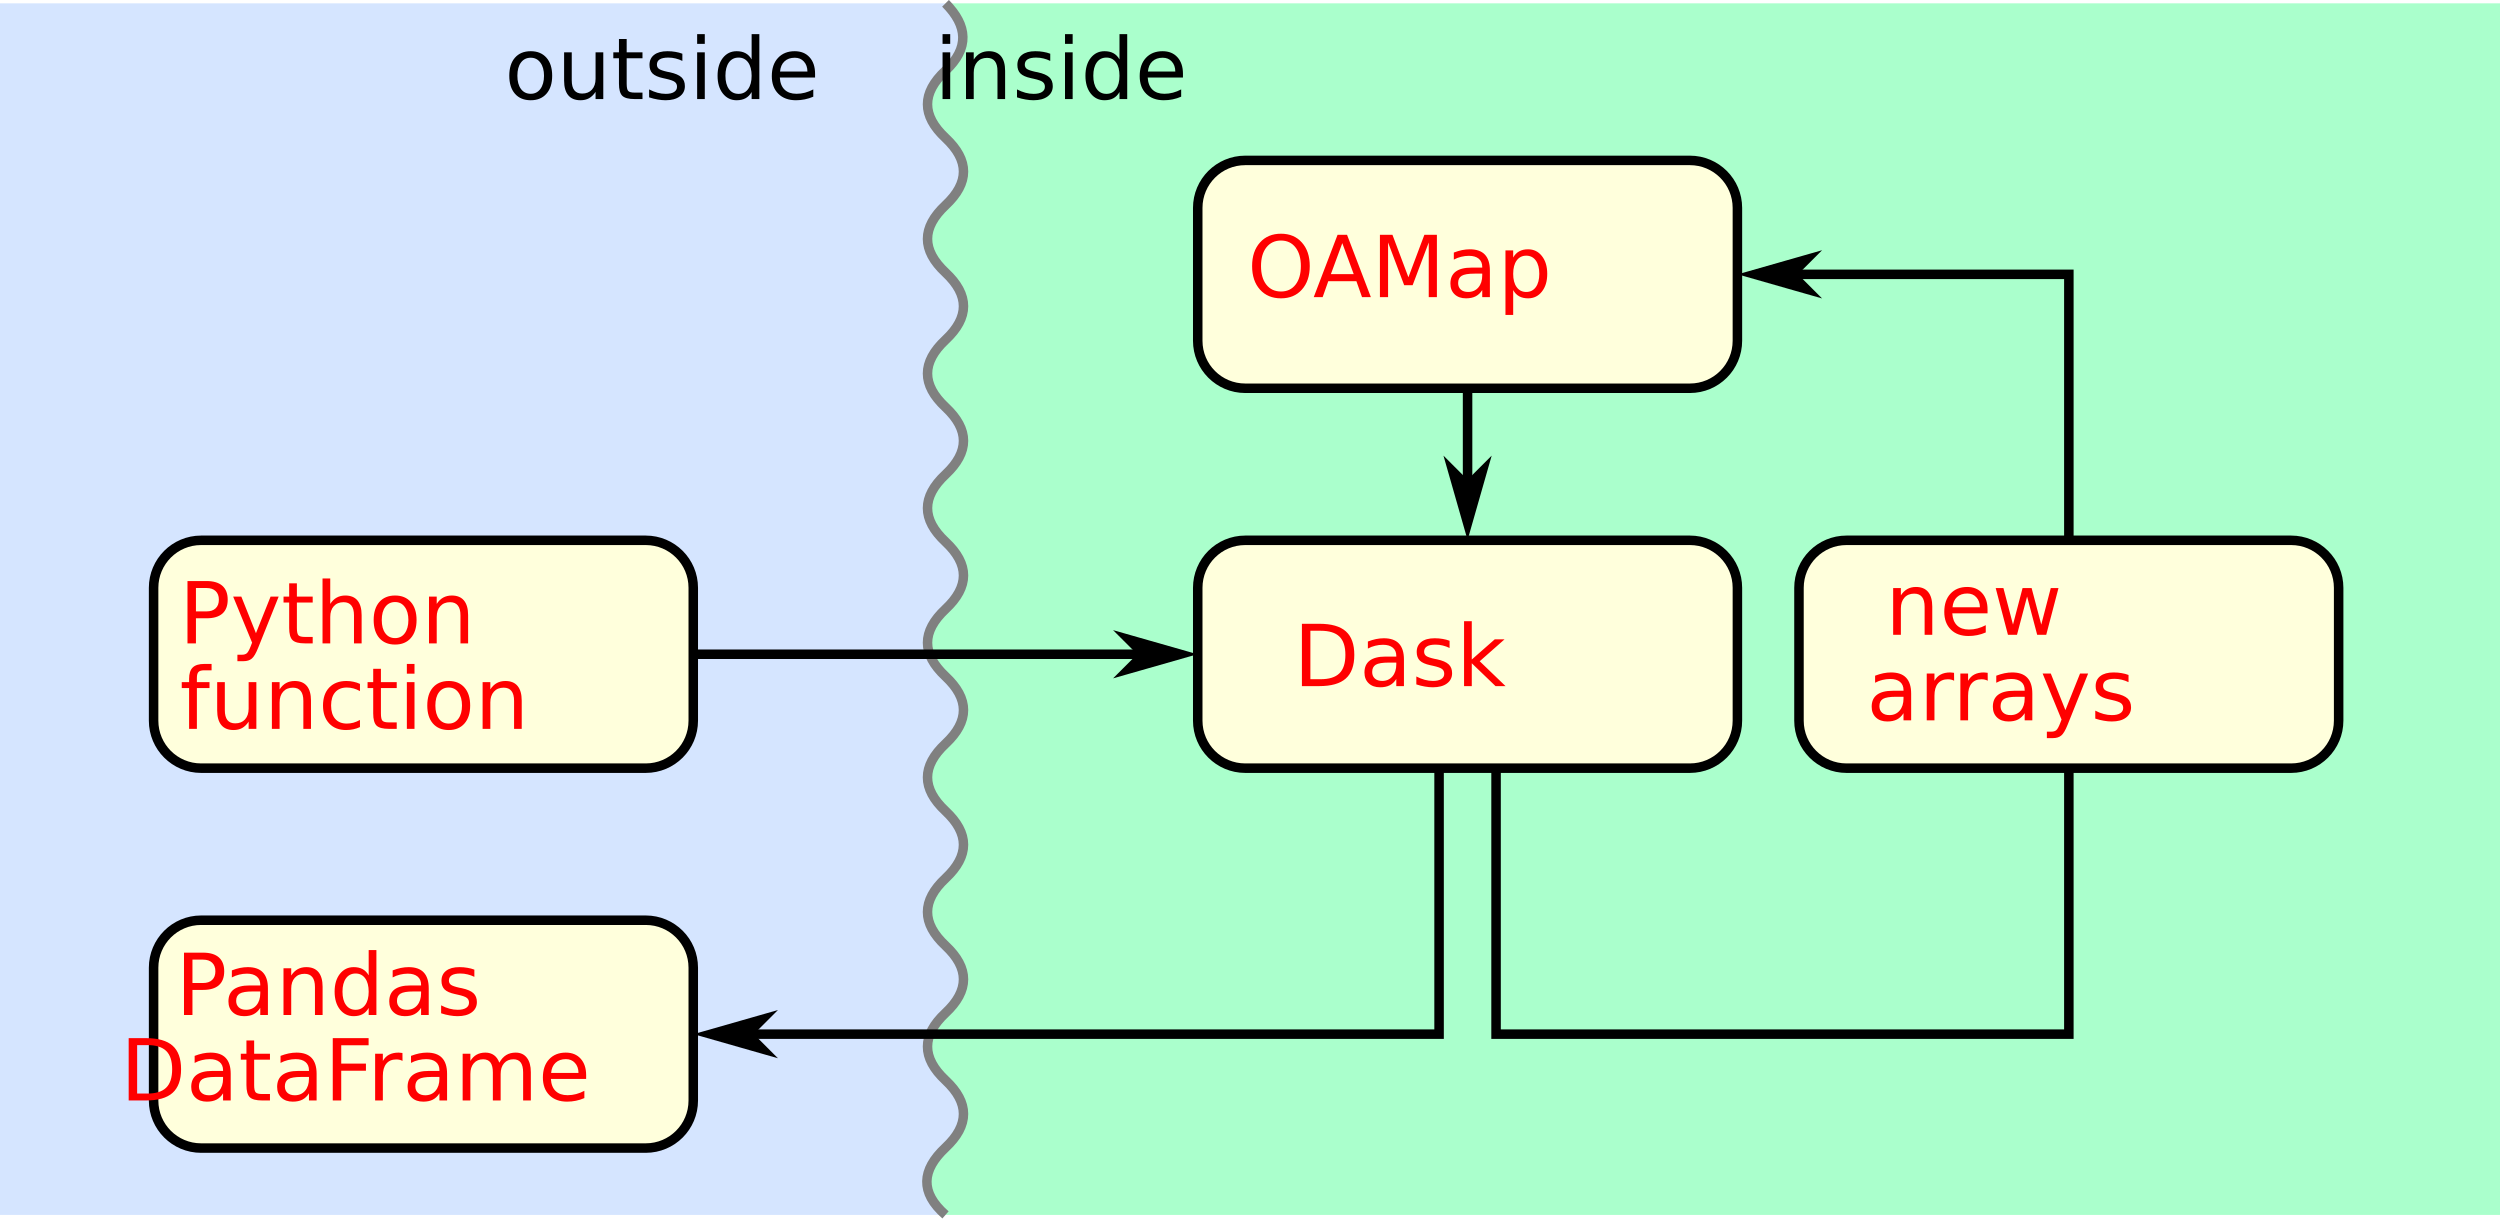
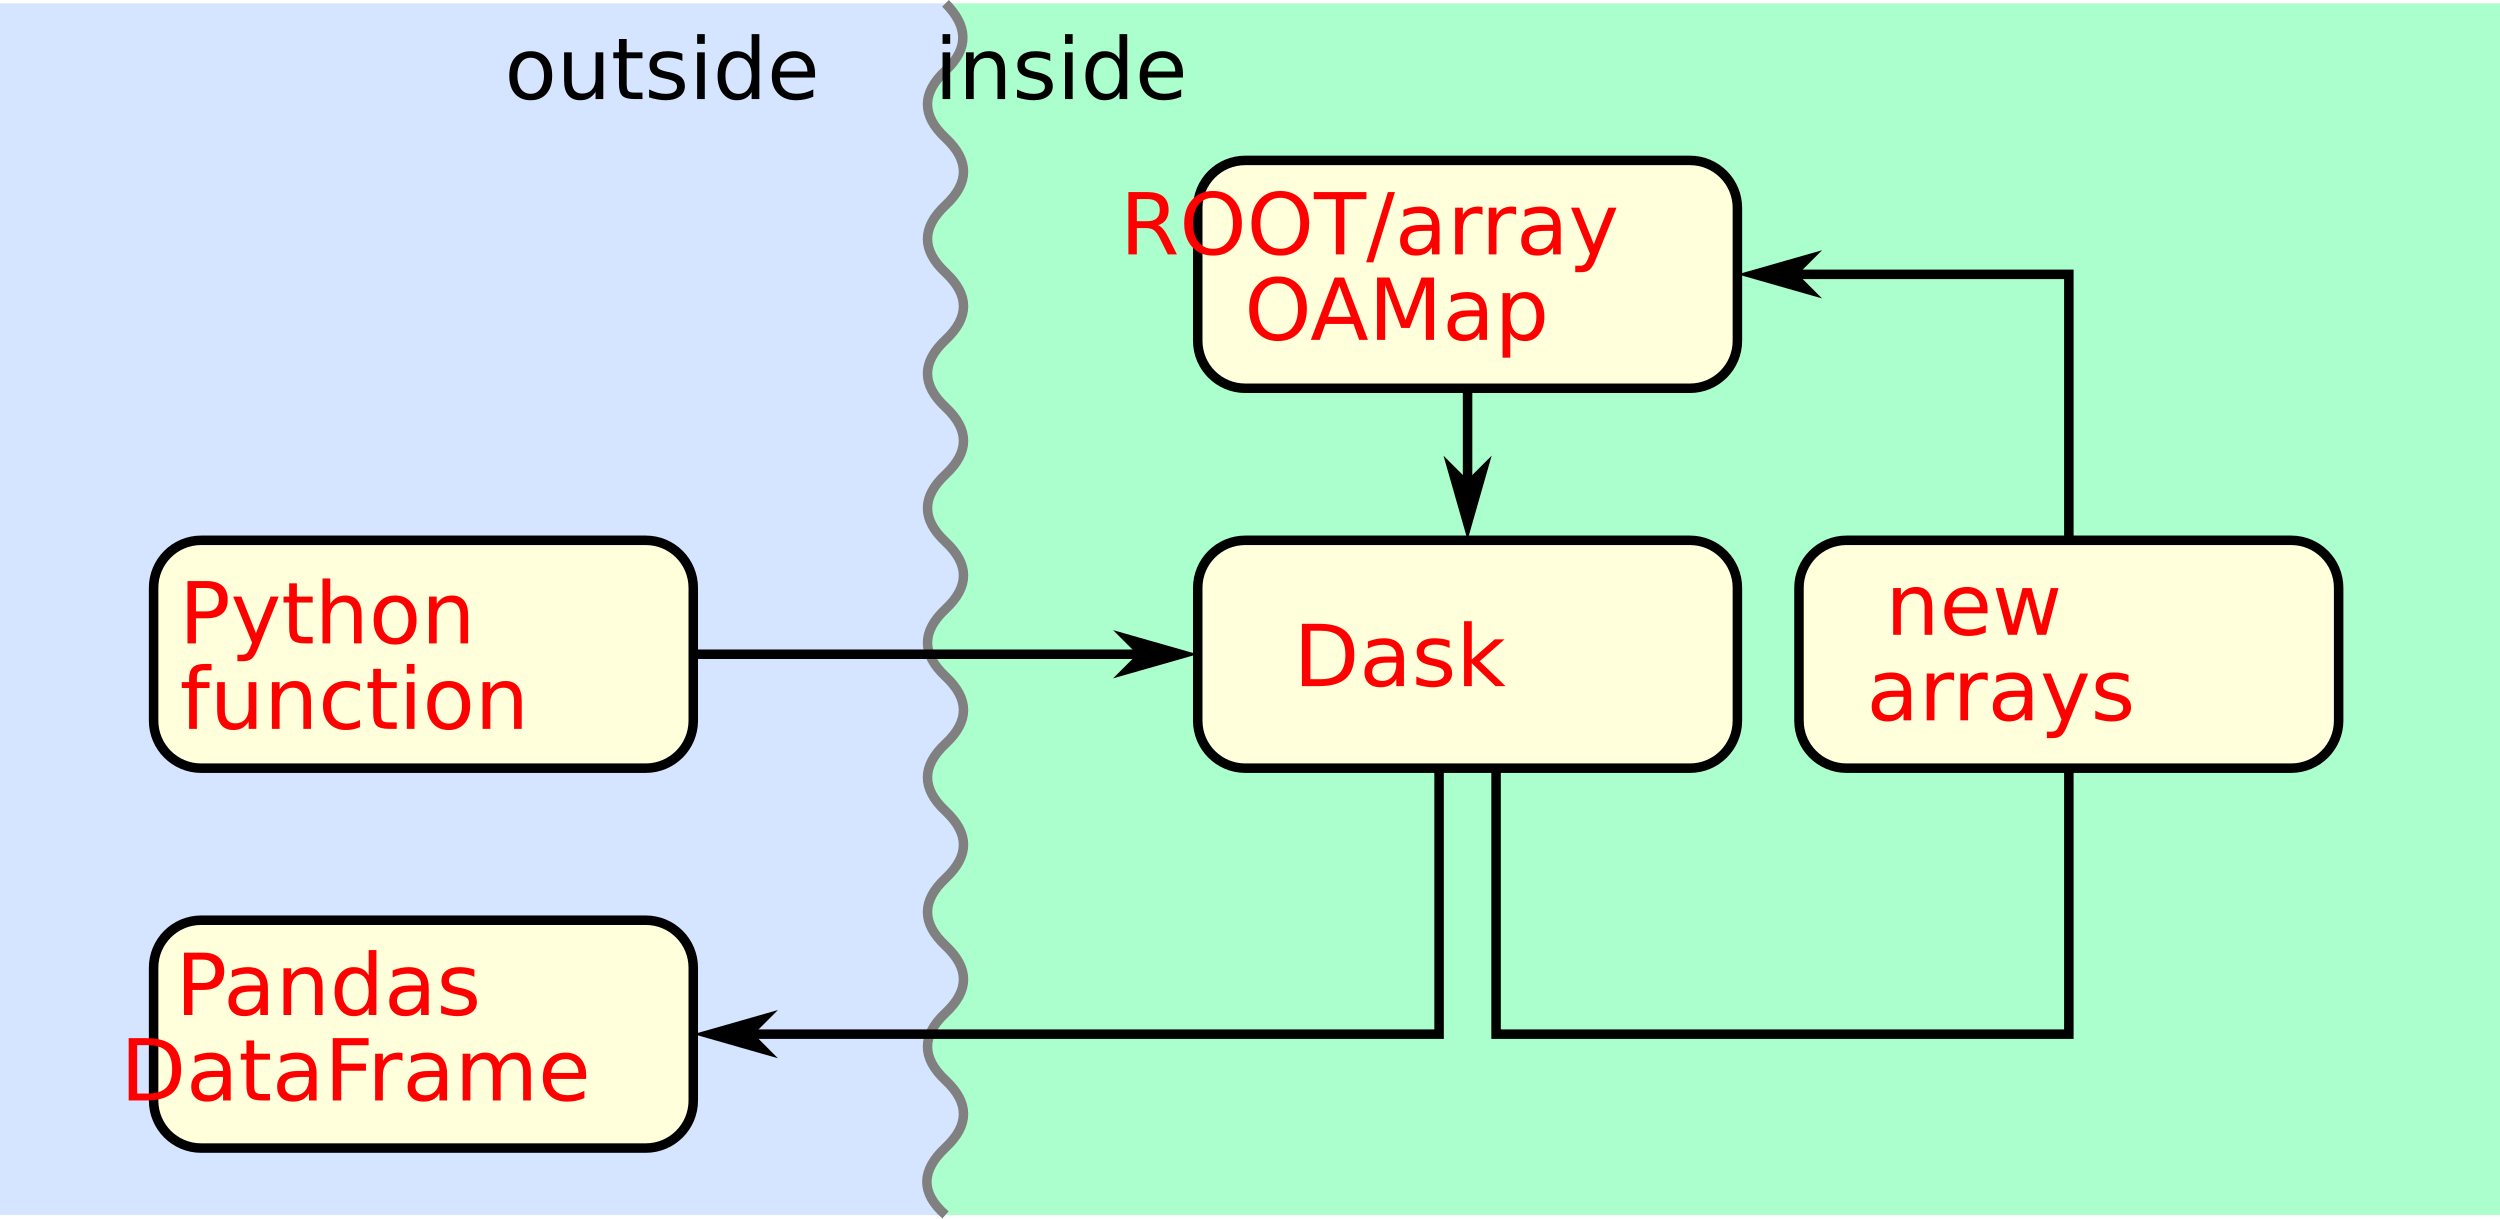
<svg xmlns="http://www.w3.org/2000/svg" xmlns:xlink="http://www.w3.org/1999/xlink" width="526.447" height="256.594" id="svg2" version="1.1">
  <defs id="defs4">
    <marker orient="auto" refY="0" refX="0" id="Arrow1Mend" style="overflow:visible">
      <path id="path3820" d="M 0,0 5,-5 -12.5,0 5,5 0,0 z" style="fill-rule:evenodd;stroke:#000000;stroke-width:1pt" transform="matrix(-0.4,0,0,-0.4,-4,0)" />
    </marker>
    <marker orient="auto" refY="0" refX="0" id="Arrow1Mend-3" style="overflow:visible">
      <path id="path3820-6" d="M 0,0 5,-5 -12.5,0 5,5 0,0 z" style="fill-rule:evenodd;stroke:#000000;stroke-width:1pt" transform="matrix(-0.4,0,0,-0.4,-4,0)" />
    </marker>
    <marker orient="auto" refY="0" refX="0" id="Arrow1Mend-0" style="overflow:visible">
      <path id="path3820-9" d="M 0,0 5,-5 -12.5,0 5,5 0,0 z" style="fill-rule:evenodd;stroke:#000000;stroke-width:1pt" transform="matrix(-0.4,0,0,-0.4,-4,0)" />
    </marker>
  </defs>
  <g id="layer1" transform="translate(-92.28571,-212.8125)">
    <path d="m 291.388,468.648 c -5.407,-4.725 -5.049,-9.446 0,-14.174 5.049,-4.728 5.049,-9.446 0,-14.174 -5.049,-4.728 -5.049,-9.446 0,-14.174 5.049,-4.728 5.049,-9.446 0,-14.174 -5.049,-4.728 -5.049,-9.446 0,-14.174 5.049,-4.728 5.049,-9.446 0,-14.174 -5.049,-4.728 -5.049,-9.446 0,-14.174 5.049,-4.728 5.049,-9.446 0,-14.174 -5.049,-4.728 -5.049,-9.446 0,-14.174 5.049,-4.728 5.049,-9.446 0,-14.174 -5.049,-4.728 -5.049,-9.446 0,-14.174 5.049,-4.728 5.049,-9.446 0,-14.174 -5.049,-4.728 -5.049,-9.446 0,-14.174 5.049,-4.728 5.049,-9.446 0,-14.174 -5.049,-4.728 -5.049,-9.446 0,-14.174 5.049,-4.728 5.049,-9.446 0,-14.174 -5.049,-4.728 -5.049,-9.446 0,-14.174 5.049,-4.728 4.684,-9.45 0,-14.174 l 327.344,0 0,255.137 z" style="color:#000000;fill:#aaffcc;stroke:none;stroke-width:2;marker:none;visibility:visible;display:inline;overflow:visible;enable-background:accumulate" id="path4572" />
    <path id="path4569" style="color:#000000;fill:#d5e5ff;stroke:none;stroke-width:2;marker:none;visibility:visible;display:inline;overflow:visible;enable-background:accumulate" d="m 291.388,468.648 c -5.407,-4.725 -5.049,-9.446 0,-14.174 5.049,-4.728 5.049,-9.446 0,-14.174 -5.049,-4.728 -5.049,-9.446 0,-14.174 5.049,-4.728 5.049,-9.446 0,-14.174 -5.049,-4.728 -5.049,-9.446 0,-14.174 5.049,-4.728 5.049,-9.446 0,-14.174 -5.049,-4.728 -5.049,-9.446 0,-14.174 5.049,-4.728 5.049,-9.446 0,-14.174 -5.049,-4.728 -5.049,-9.446 0,-14.174 5.049,-4.728 5.049,-9.446 0,-14.174 -5.049,-4.728 -5.049,-9.446 0,-14.174 5.049,-4.728 5.049,-9.446 0,-14.174 -5.049,-4.728 -5.049,-9.446 0,-14.174 5.049,-4.728 5.049,-9.446 0,-14.174 -5.049,-4.728 -5.049,-9.446 0,-14.174 5.049,-4.728 5.049,-9.446 0,-14.174 -5.049,-4.728 -5.049,-9.446 0,-14.174 5.049,-4.728 4.684,-9.45 0,-14.174 l -199.103,0 0,255.137 z" />
    <rect style="color:#000000;fill:#ffffdc;fill-opacity:1;stroke:#000000;stroke-width:2;stroke-linecap:butt;stroke-linejoin:miter;stroke-miterlimit:4;stroke-opacity:1;stroke-dasharray:none;stroke-dashoffset:0;marker:none;visibility:visible;display:inline;overflow:visible;enable-background:accumulate" id="rect3029" width="113.642" height="47.982" x="124.631" y="406.591" rx="10" ry="10" />
    <use x="0" y="0" xlink:href="#rect3029" id="use3031" width="744.094" height="1052.362" transform="translate(0,-80)" style="fill:#ffe6d5" />
    <use x="0" y="0" xlink:href="#rect3029" id="use3033" transform="translate(219.8728,-160)" width="744.094" height="1052.362" />
    <use x="0" y="0" xlink:href="#rect3029" id="use3035" transform="translate(219.8728,-80)" width="744.094" height="1052.362" />
    <text xml:space="preserve" style="font-size:18px;font-style:normal;font-variant:normal;font-weight:normal;font-stretch:normal;text-align:center;line-height:100%;letter-spacing:0px;word-spacing:0px;text-anchor:middle;fill:#000000;fill-opacity:1;stroke:none;font-family:DejaVu Sans;-inkscape-font-specification:DejaVu Sans" x="181.223" y="348.292" id="text2985">
      <tspan x="181.223" y="348.292" id="tspan2989" style="line-height:100%;fill:#ff0000">Python</tspan>
      <tspan x="181.223" y="366.292" style="line-height:100%;fill:#ff0000" id="tspan3263">function</tspan>
    </text>
    <text id="text3001" y="357.292" x="401.325" style="font-size:18px;font-style:normal;font-variant:normal;font-weight:normal;font-stretch:normal;text-align:center;line-height:100%;letter-spacing:0px;word-spacing:0px;text-anchor:middle;fill:#000000;fill-opacity:1;stroke:none;font-family:DejaVu Sans;-inkscape-font-specification:DejaVu Sans" xml:space="preserve">
      <tspan style="line-height:100%;fill:#ff0000" id="tspan3005" y="357.292" x="401.325">Dask</tspan>
    </text>
    <text id="text3009" y="426.548" x="181.452" style="font-size:18px;font-style:normal;font-variant:normal;font-weight:normal;font-stretch:normal;text-align:center;line-height:100%;letter-spacing:0px;word-spacing:0px;text-anchor:middle;fill:#000000;fill-opacity:1;stroke:none;font-family:DejaVu Sans;-inkscape-font-specification:DejaVu Sans" xml:space="preserve">
      <tspan style="line-height:100%;fill:#ff0000" y="426.548" x="181.452" id="tspan3027">Pandas</tspan>
      <tspan style="line-height:100%;fill:#ff0000" y="444.548" x="181.452" id="tspan3045">DataFrame</tspan>
    </text>
-     <text id="text3015" y="275.389" x="401.316" style="font-size:18px;font-style:normal;font-variant:normal;font-weight:normal;font-stretch:normal;text-align:center;line-height:100%;letter-spacing:0px;word-spacing:0px;text-anchor:middle;fill:#000000;fill-opacity:1;stroke:none;font-family:DejaVu Sans;-inkscape-font-specification:DejaVu Sans" xml:space="preserve">
-       <tspan style="line-height:100%;fill:#ff0000" y="275.389" x="401.316" id="tspan3020">OAMap</tspan>
+     <text id="text3015" y="266.389" x="400.709" style="font-size:18px;font-style:normal;font-variant:normal;font-weight:normal;font-stretch:normal;text-align:center;line-height:100%;letter-spacing:0px;word-spacing:0px;text-anchor:middle;fill:#000000;fill-opacity:1;stroke:none;font-family:DejaVu Sans;-inkscape-font-specification:DejaVu Sans" xml:space="preserve">
+       <tspan style="line-height:100%;fill:#ff0000" y="266.389" x="400.709" id="tspan3020">ROOT/array</tspan>
+       <tspan style="line-height:100%;fill:#ff0000" y="284.389" x="400.709" id="tspan3241">OAMap</tspan>
    </text>
    <path style="color:#000000;fill:none;stroke:#000000;stroke-width:2;stroke-linecap:butt;stroke-linejoin:miter;stroke-miterlimit:4;stroke-opacity:1;stroke-dasharray:none;stroke-dashoffset:0;marker:none;marker-end:url(#Arrow1Mend);visibility:visible;display:inline;overflow:visible;enable-background:accumulate" d="m 401.325,294.573 0,28.018" id="path3805" />
    <path id="path4528" style="color:#000000;fill:none;stroke:#808080;stroke-width:2;stroke-linecap:butt;stroke-linejoin:miter;stroke-miterlimit:4;stroke-opacity:1;stroke-dasharray:none;stroke-dashoffset:0;marker:none;visibility:visible;display:inline;overflow:visible;enable-background:accumulate" d="m 291.388,213.512 c 4.684,4.725 5.049,9.446 0,14.174 -5.049,4.728 -5.049,9.446 0,14.174 5.049,4.728 5.049,9.446 0,14.174 -5.049,4.728 -5.049,9.446 0,14.174 5.049,4.728 5.049,9.446 0,14.174 -5.049,4.728 -5.049,9.446 0,14.174 5.049,4.728 5.049,9.446 0,14.174 -5.049,4.728 -5.049,9.446 0,14.174 5.049,4.728 5.049,9.446 0,14.174 -5.049,4.728 -5.049,9.446 0,14.174 5.049,4.728 5.049,9.446 0,14.174 -5.049,4.728 -5.049,9.446 0,14.174 5.049,4.728 5.049,9.446 0,14.174 -5.049,4.728 -5.049,9.446 0,14.174 5.049,4.728 5.049,9.446 0,14.174 -5.049,4.728 -5.049,9.446 0,14.174 5.049,4.728 5.049,9.446 0,14.174 -5.049,4.728 -5.407,9.45 0,14.174" />
    <path style="color:#000000;fill:none;stroke:#000000;stroke-width:2;stroke-linecap:butt;stroke-linejoin:miter;stroke-miterlimit:4;stroke-opacity:1;stroke-dasharray:none;stroke-dashoffset:0;marker:none;marker-end:url(#Arrow1Mend);visibility:visible;display:inline;overflow:visible;enable-background:accumulate" d="m 238.273,350.582 102.231,0" id="path4251" />
    <path id="path4439" style="color:#000000;fill:none;stroke:#000000;stroke-width:2;stroke-linecap:butt;stroke-linejoin:miter;stroke-miterlimit:4;stroke-opacity:1;stroke-dasharray:none;stroke-dashoffset:0;marker:none;marker-end:url(#Arrow1Mend);visibility:visible;display:inline;overflow:visible;enable-background:accumulate" d="m 395.325,374.573 0,56.009 -153.052,0" />
    <text xml:space="preserve" style="font-size:18px;font-style:normal;font-variant:normal;font-weight:normal;font-stretch:normal;text-align:center;line-height:125%;letter-spacing:0px;word-spacing:0px;text-anchor:middle;fill:#000000;fill-opacity:1;stroke:none;font-family:DejaVu Sans;-inkscape-font-specification:DejaVu Sans" x="246.013" y="233.674" id="text4574">
      <tspan id="tspan4576" x="246.013" y="233.674">outside</tspan>
    </text>
    <text id="text4578" y="233.674" x="330.013" style="font-size:18px;font-style:normal;font-variant:normal;font-weight:normal;font-stretch:normal;text-align:center;line-height:125%;letter-spacing:0px;word-spacing:0px;text-anchor:middle;fill:#000000;fill-opacity:1;stroke:none;font-family:DejaVu Sans;-inkscape-font-specification:DejaVu Sans" xml:space="preserve">
      <tspan y="233.674" x="330.013" id="tspan4580">inside</tspan>
    </text>
    <path id="path4624" style="color:#000000;fill:none;stroke:#000000;stroke-width:2;stroke-linecap:butt;stroke-linejoin:miter;stroke-miterlimit:4;stroke-opacity:1;stroke-dasharray:none;stroke-dashoffset:0;marker:none;marker-end:url(#Arrow1Mend);visibility:visible;display:inline;overflow:visible;enable-background:accumulate" d="m 407.325,374.573 0,56.009 120.618,0 0,-160 -65.796,0" />
    <rect ry="10" rx="10" y="326.591" x="471.113" height="47.982" width="113.642" id="rect4676" style="color:#000000;fill:#ffffdc;fill-opacity:1;stroke:#000000;stroke-width:2;stroke-linecap:butt;stroke-linejoin:miter;stroke-miterlimit:4;stroke-opacity:1;stroke-dasharray:none;stroke-dashoffset:0;marker:none;visibility:visible;display:inline;overflow:visible;enable-background:accumulate" />
    <text xml:space="preserve" style="font-size:18px;font-style:normal;font-variant:normal;font-weight:normal;font-stretch:normal;text-align:center;line-height:100%;letter-spacing:0px;word-spacing:0px;text-anchor:middle;fill:#000000;fill-opacity:1;stroke:none;font-family:DejaVu Sans;-inkscape-font-specification:DejaVu Sans" x="527.934" y="346.495" id="text4678">
      <tspan id="tspan4682" x="527.934" y="346.495" style="line-height:100%;fill:#ff0000">new</tspan>
      <tspan x="527.934" y="364.495" style="line-height:100%;fill:#ff0000" id="tspan4686">arrays</tspan>
    </text>
  </g>
</svg>
